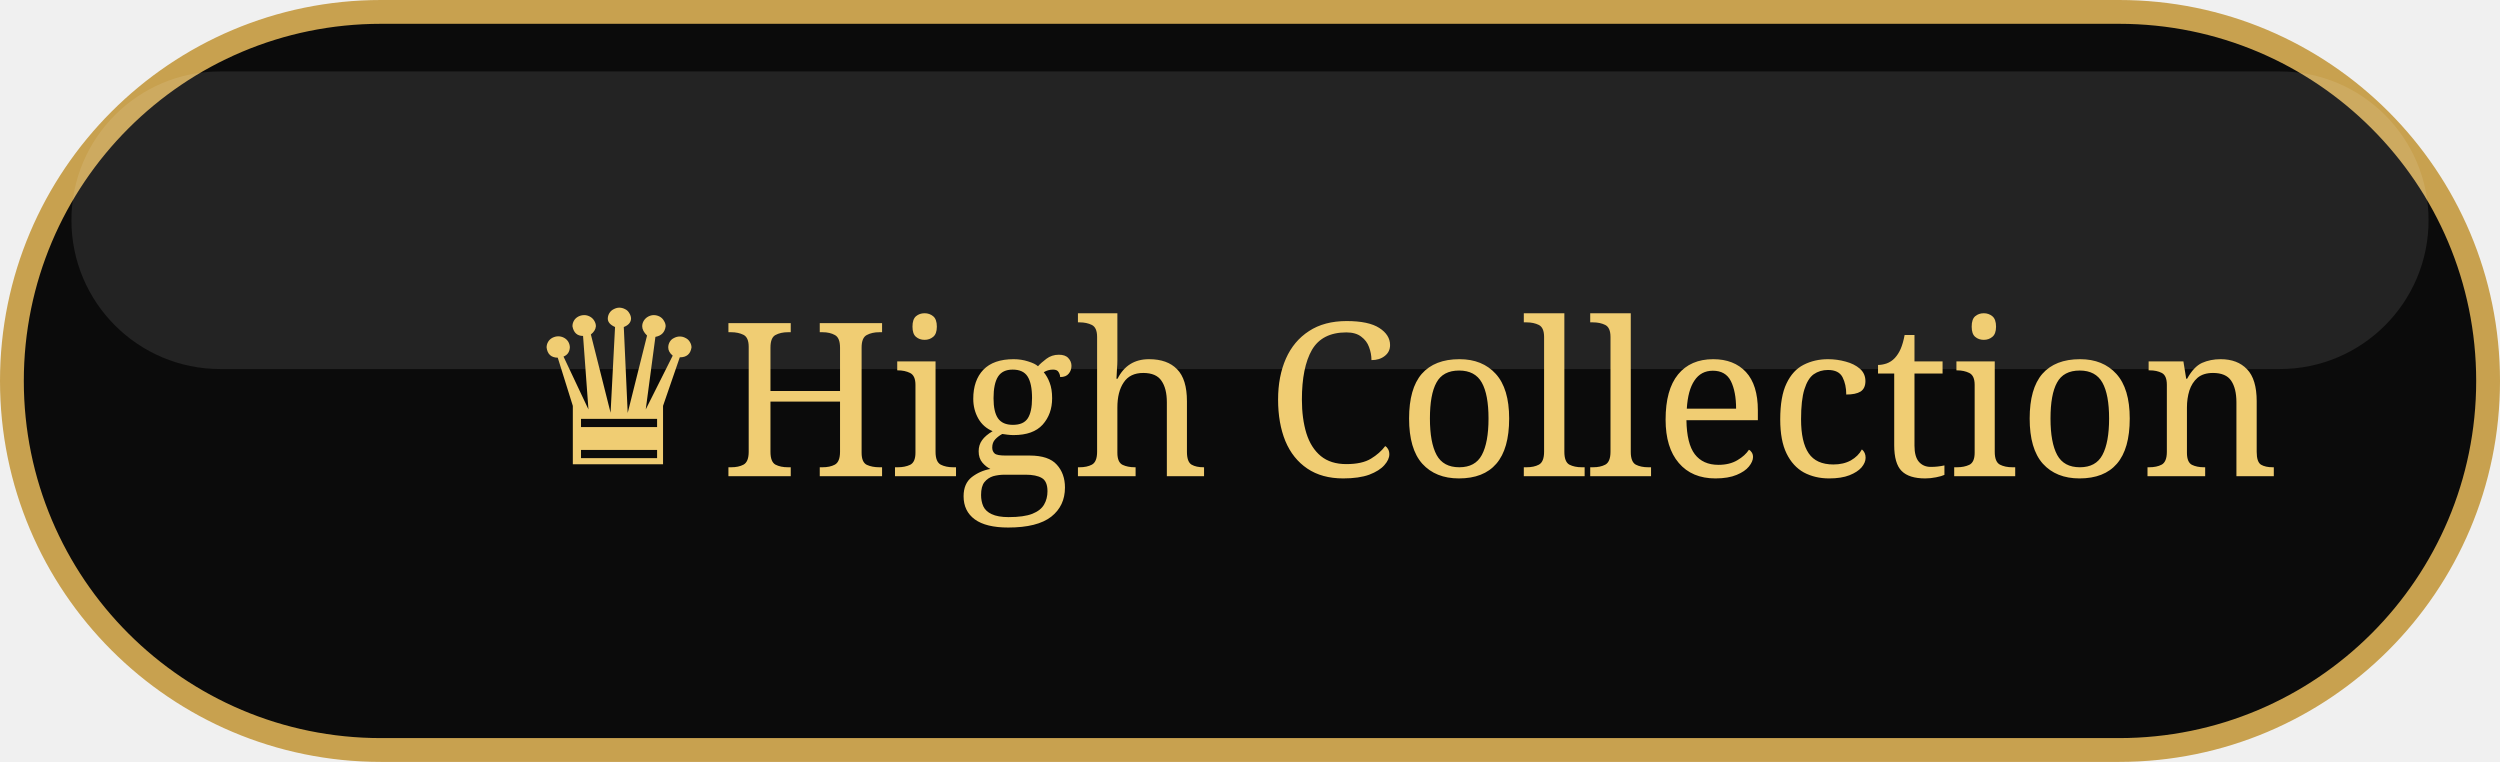
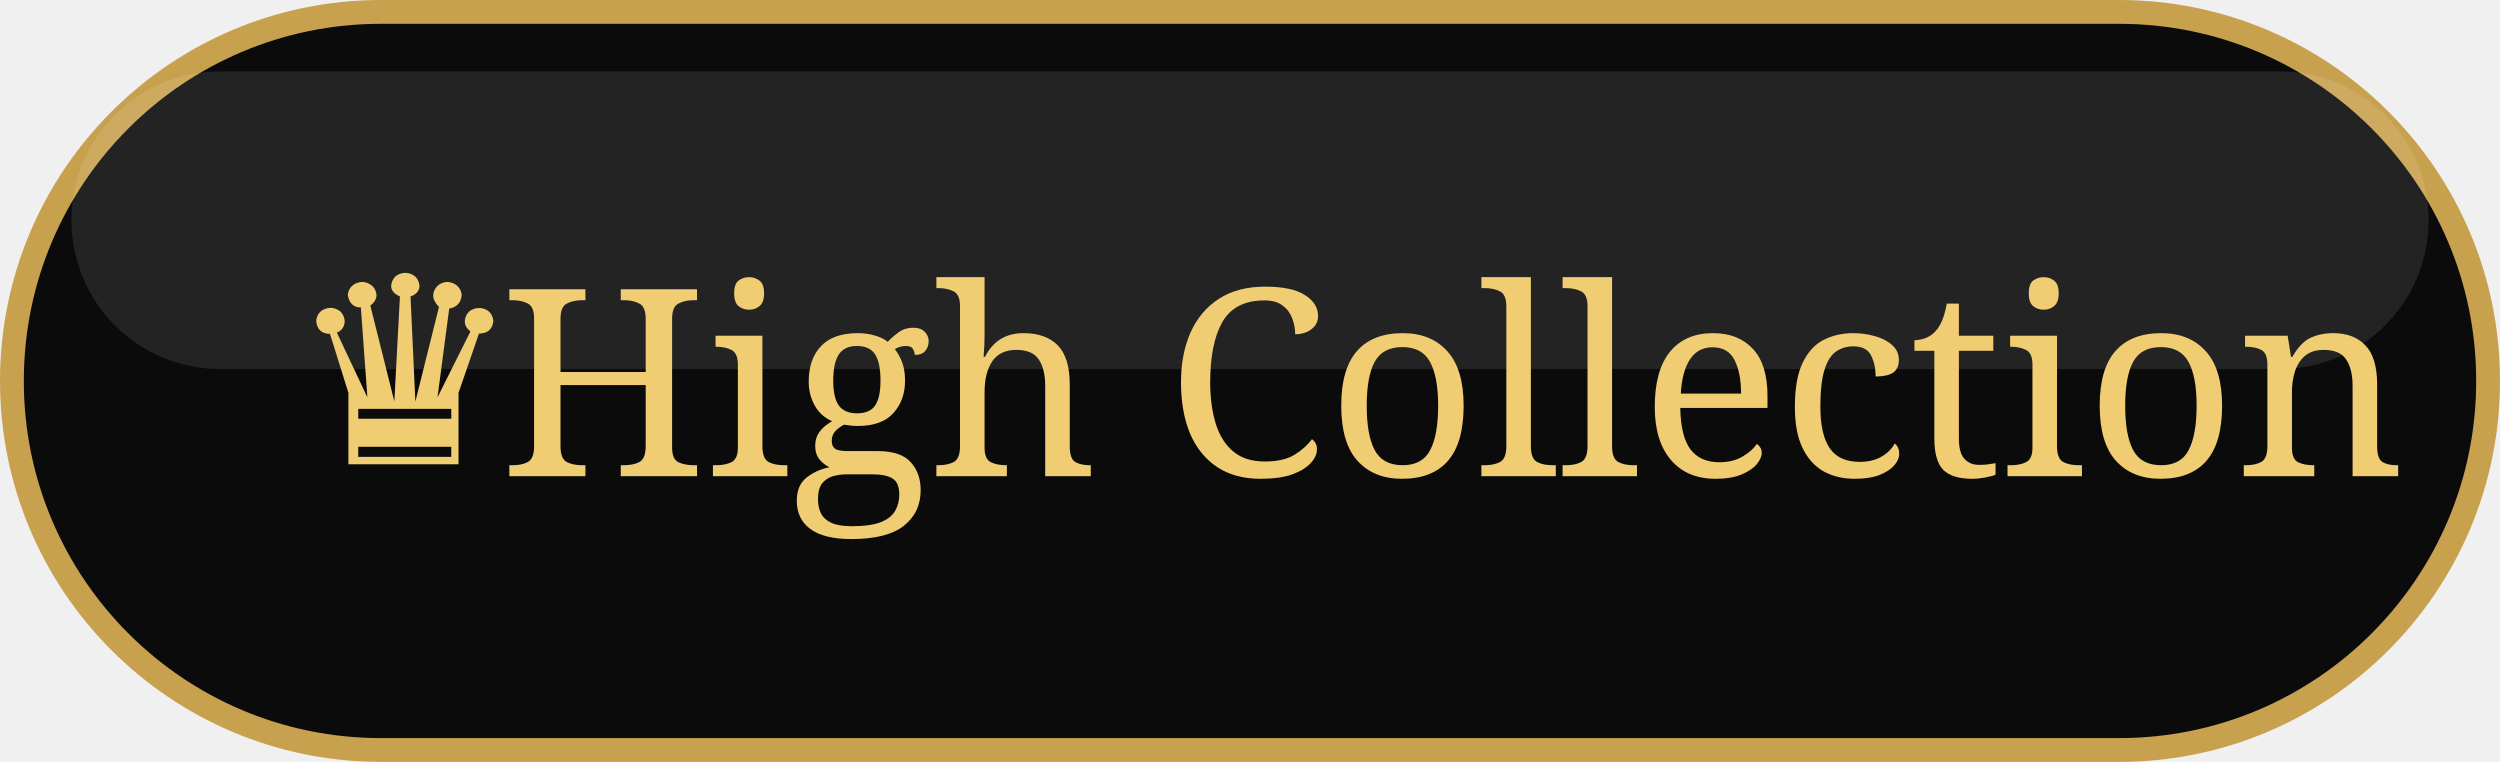
<svg xmlns="http://www.w3.org/2000/svg" viewBox="0 0 210 64" role="img" aria-label="High Collection icon">
  <rect x="1" y="1" width="208" height="62" rx="31" fill="#0b0b0b" stroke="#c8a14f" stroke-width="2" />
  <rect x="6" y="6" width="198" height="25" rx="12.5" fill="#ffffff" opacity=".10" />
-   <text x="52" y="39" text-anchor="middle" font-size="18" font-weight="700" fill="#f0cd73" font-family="Segoe UI Symbol, Noto Sans Symbols, Arial Unicode MS, sans-serif">♛</text>
-   <text x="126" y="40" text-anchor="middle" font-size="18" font-weight="500" fill="#f0cd73" font-family="Playfair Display, Georgia, serif">High Collection</text>
+   <text x="34" y="39" text-anchor="middle" font-size="22" font-weight="700" fill="#f0cd73" font-family="Segoe UI Symbol, Noto Sans Symbols, Arial Unicode MS, sans-serif">♛</text>
+   <text x="122" y="40" text-anchor="middle" font-size="22" font-weight="500" fill="#f0cd73" font-family="Playfair Display, Georgia, serif">High Collection</text>
</svg>
